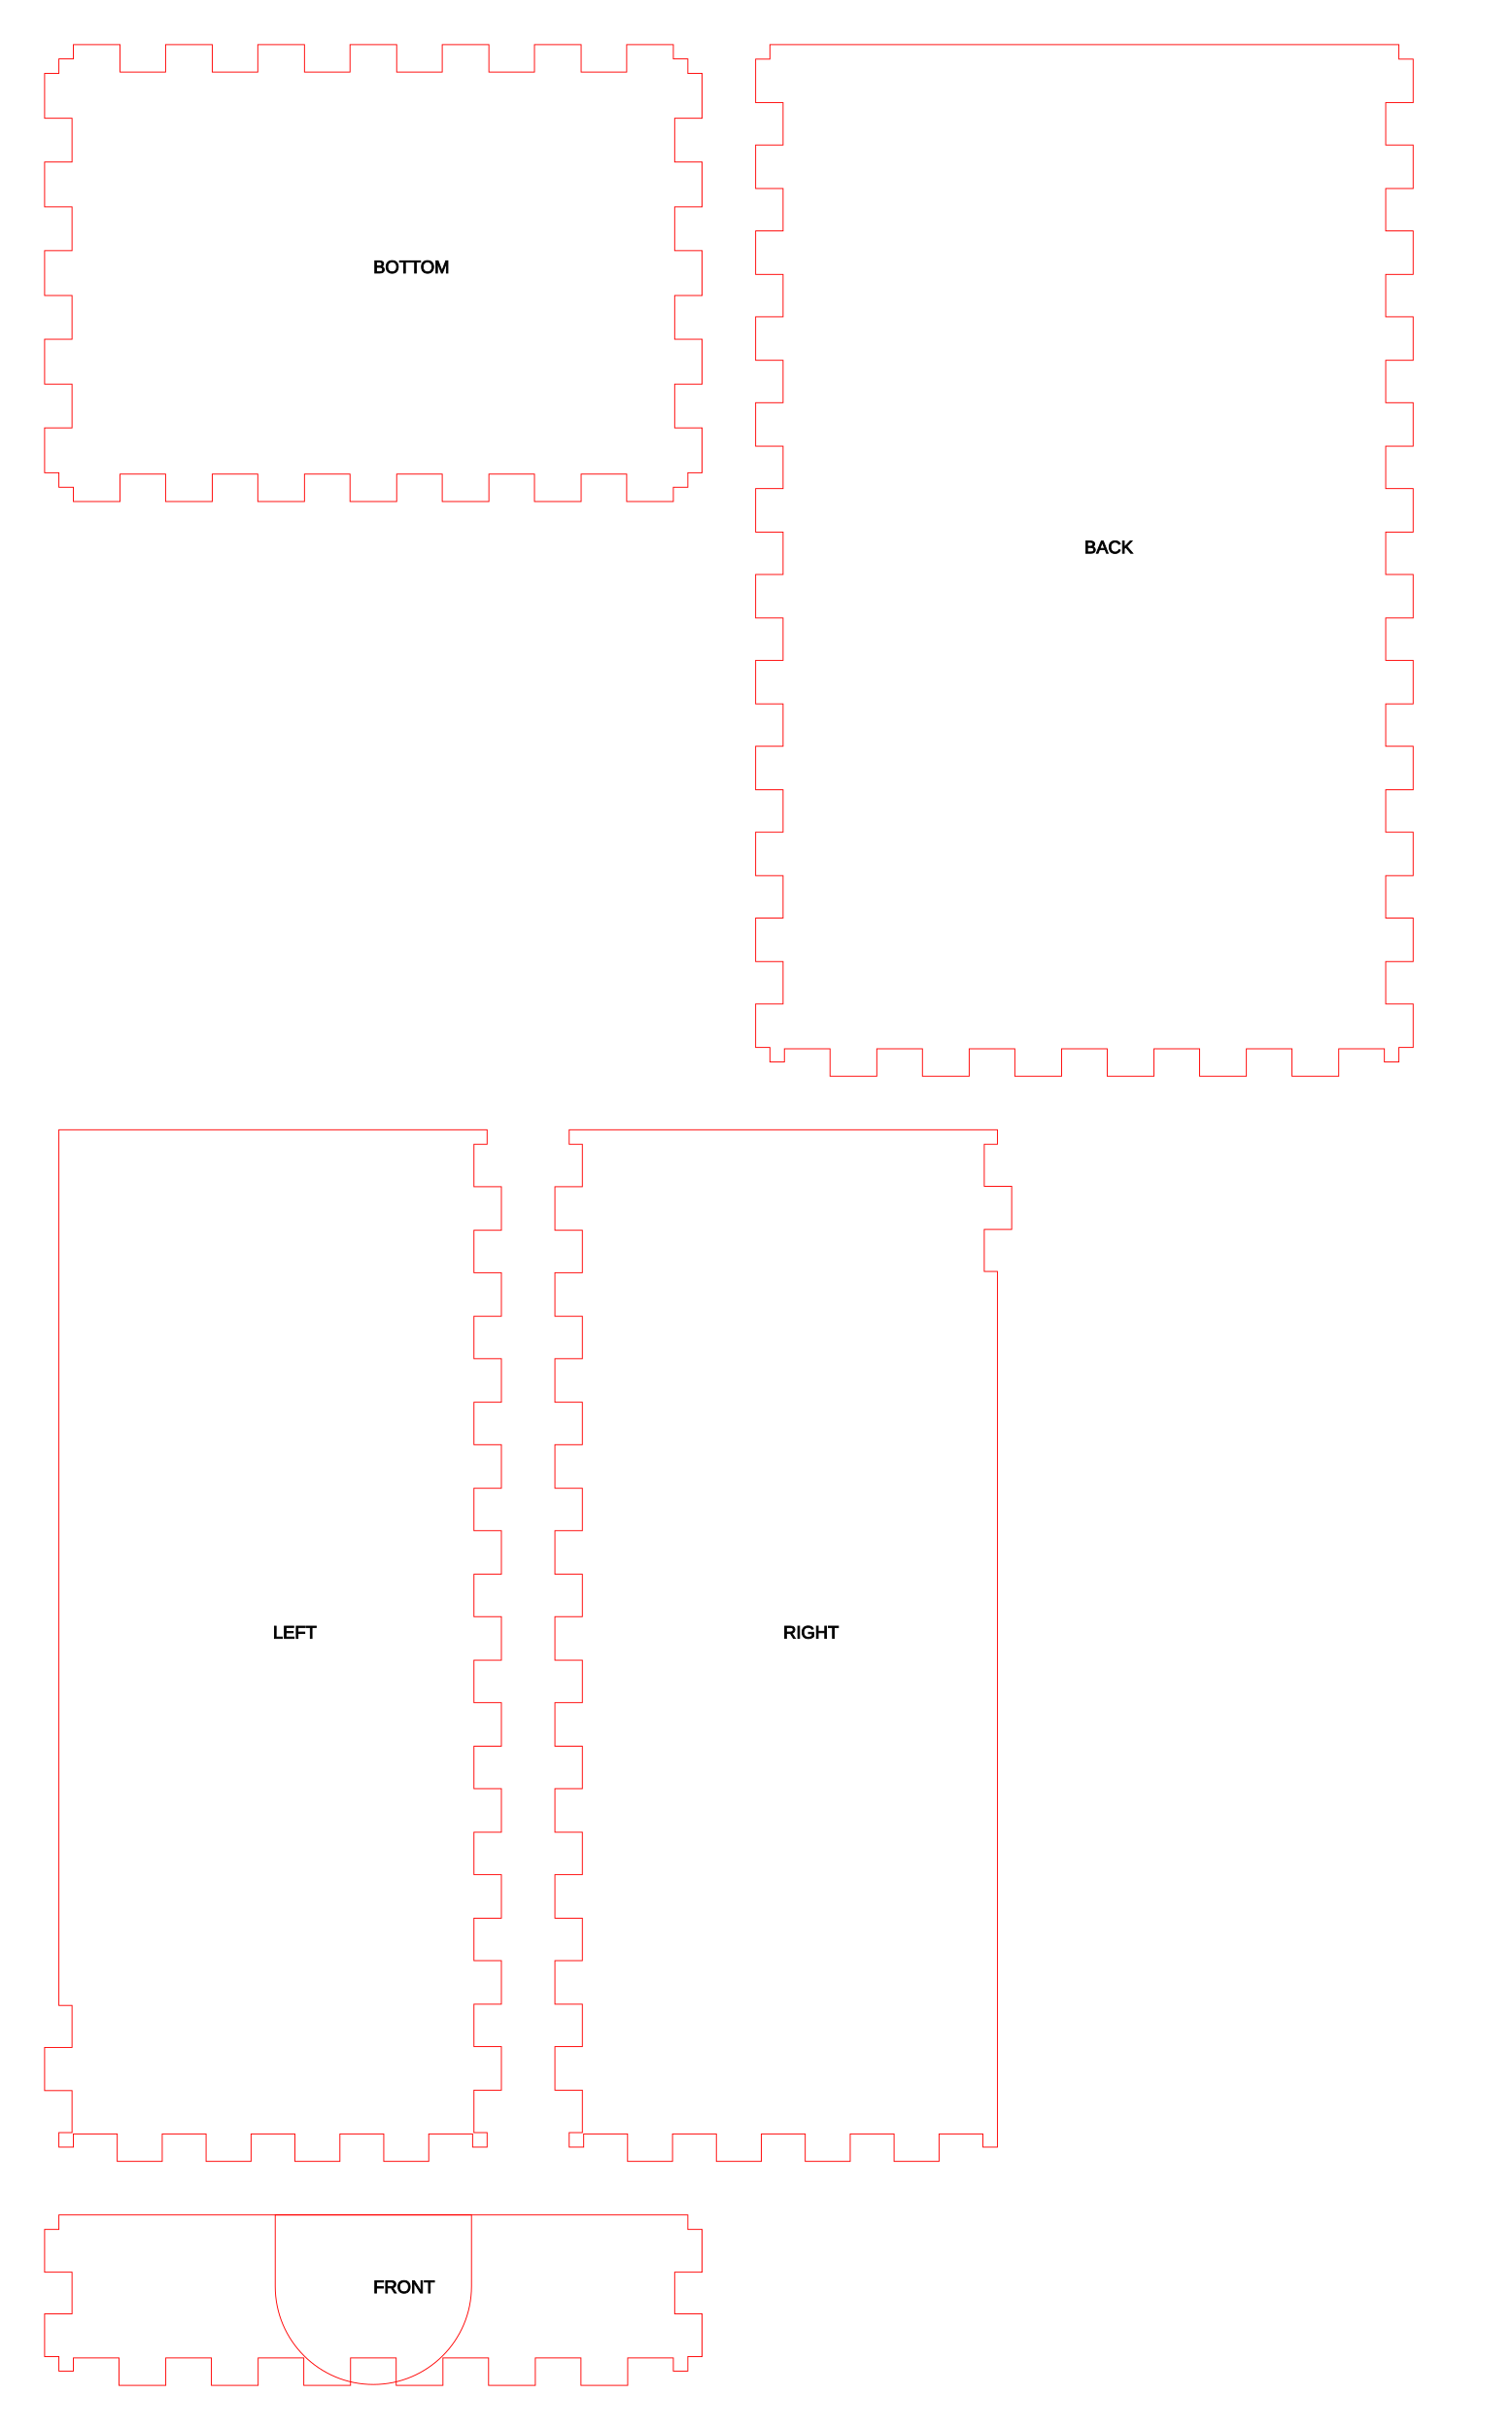
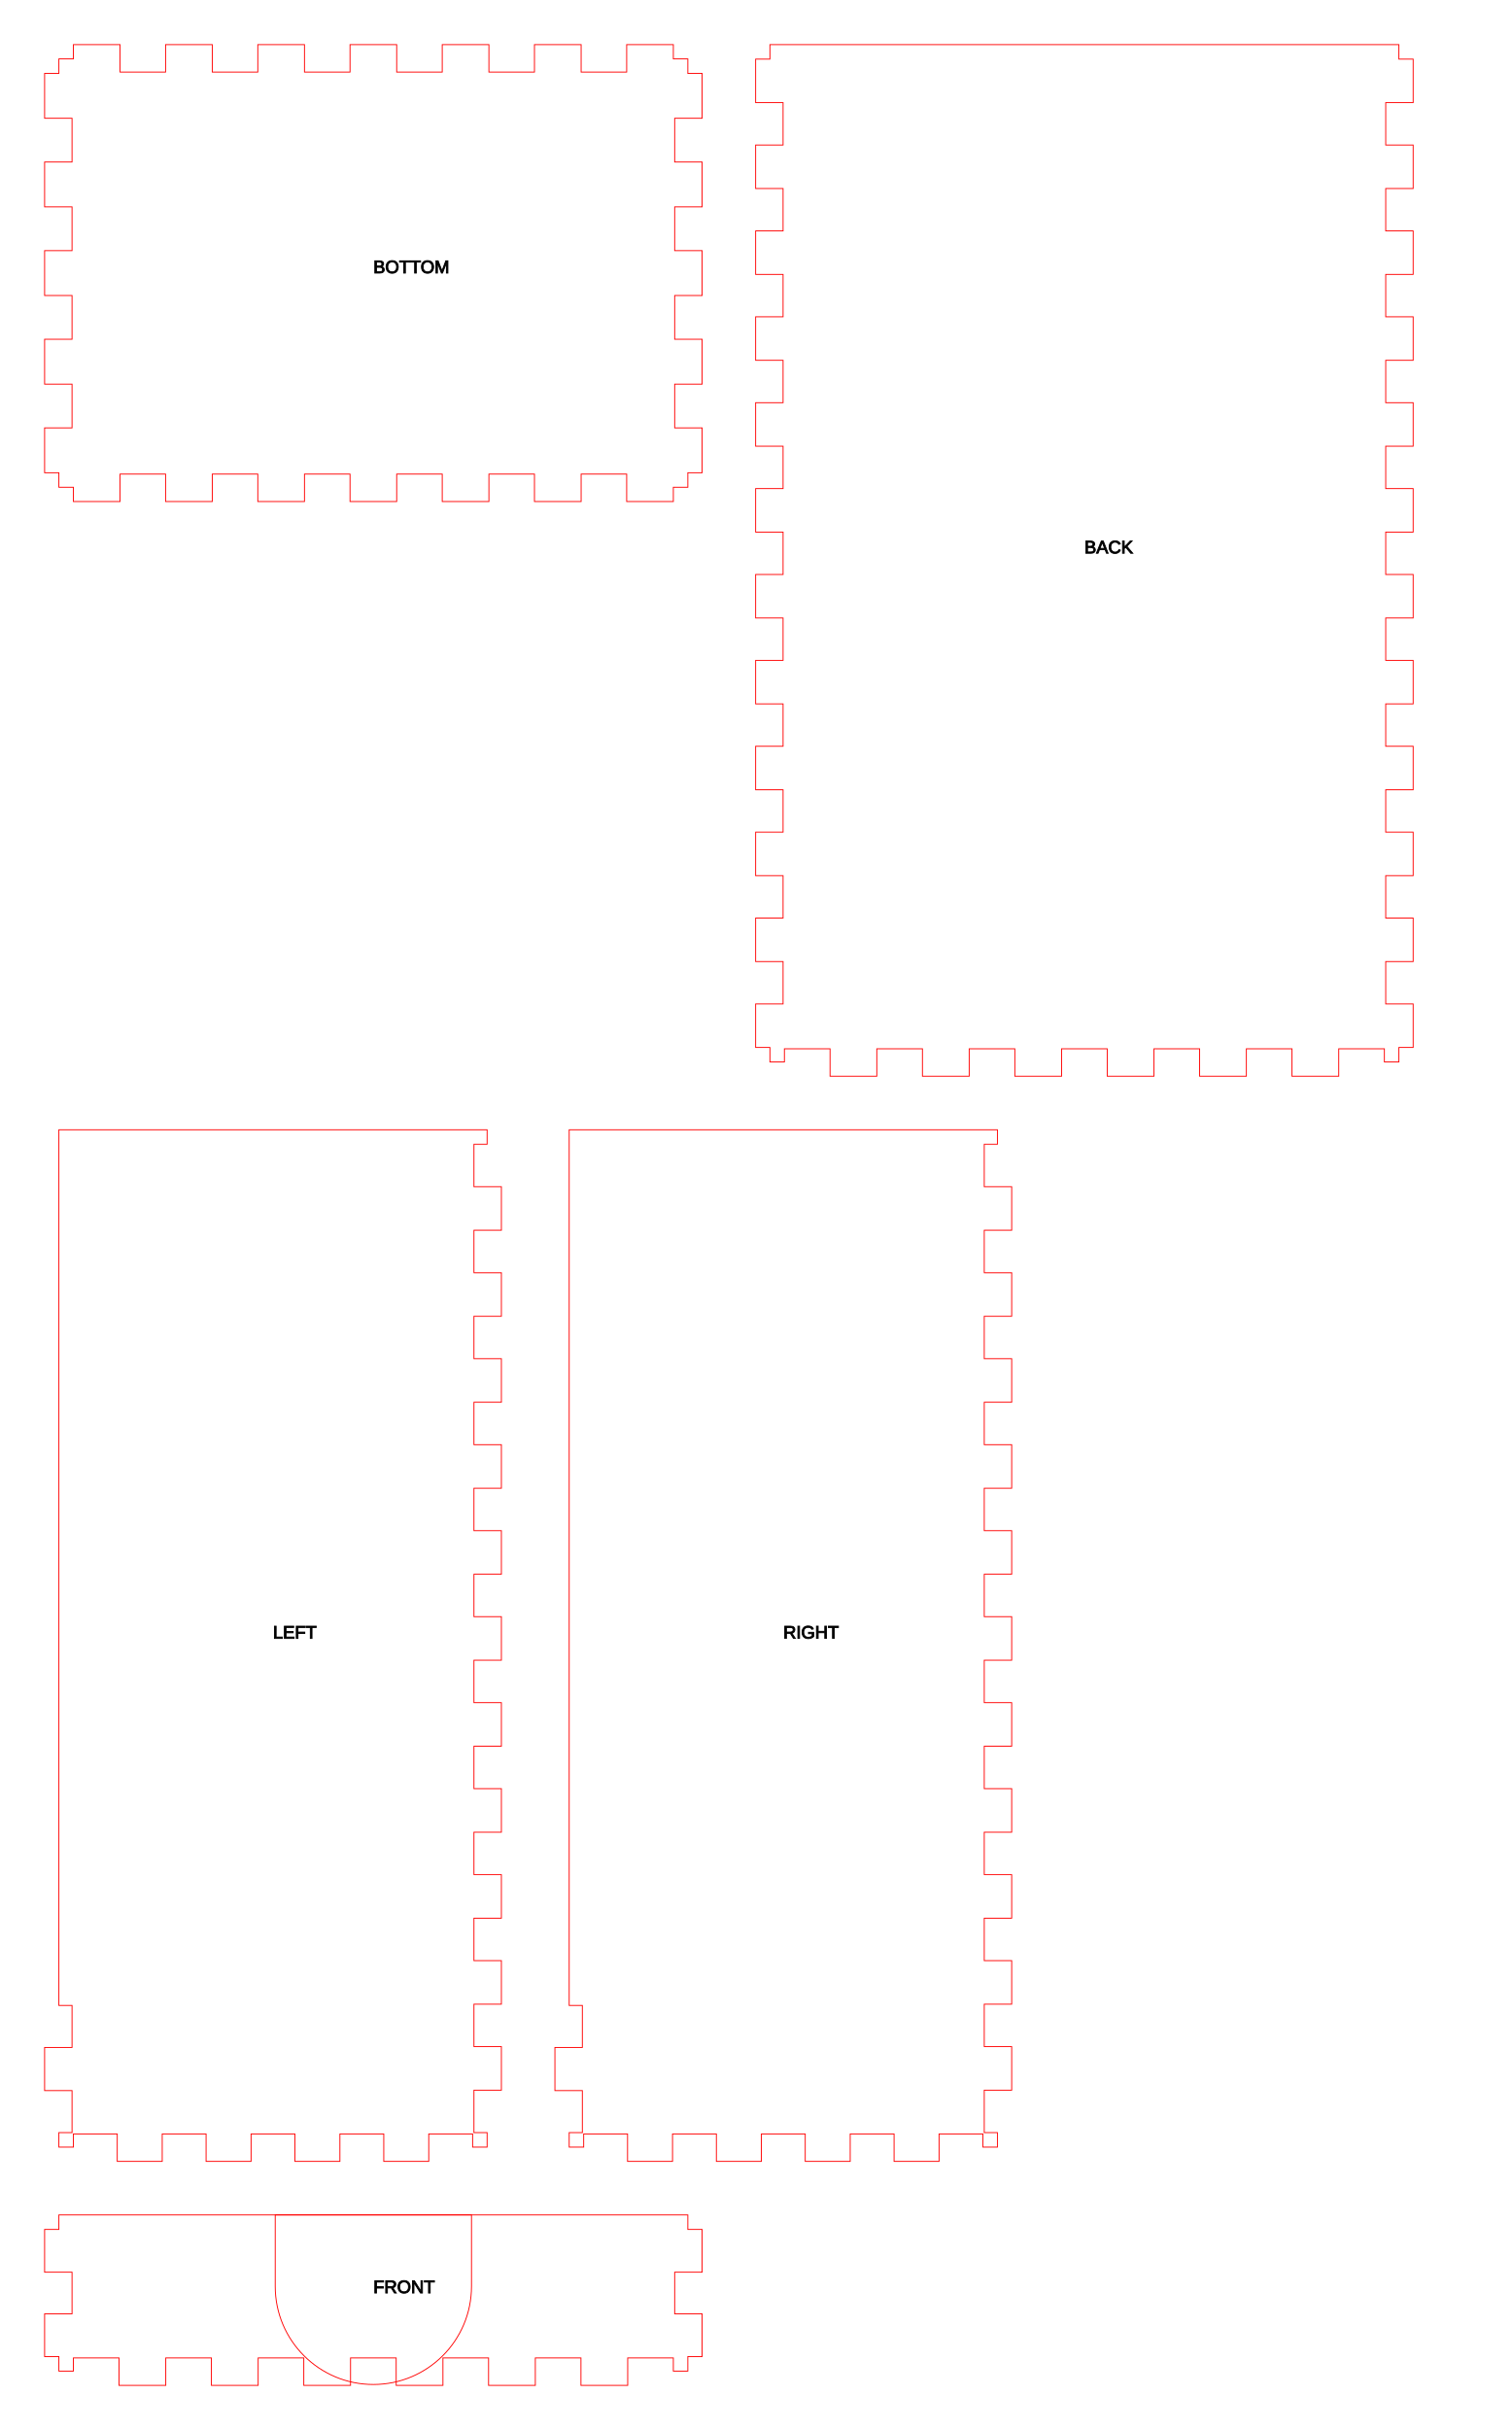
<svg xmlns="http://www.w3.org/2000/svg" width="338.8mm" height="544.6mm" viewBox="0 0 338.8 544.6">
  <style>
    .cut { fill: none; stroke: #ff0000; stroke-width: 0.2; }
    .score { fill: none; stroke: #0000ff; stroke-width: 0.2; stroke-dasharray: 2 2; }
    .engrave { fill: none; stroke: #000000; stroke-width: 0.2; }
    .text { fill: #000000; font-family: Arial, sans-serif; font-size: 4px; }
  </style>
  <g id="CUT" class="cut">
    <g id="BOTTOM" transform="translate(13.2,13.2)">
      <path d="M 0 0 L 3.25 0 L 3.25 -3.2 L 13.711 -3.2 L 13.711 0 L 13.711 2.95 L 23.923 2.95 L 23.923 0 L 23.923 -3.2 L 34.385 -3.2 L 34.385 0 L 34.385 2.95 L 44.596 2.95 L 44.596 0 L 44.596 -3.2 L 55.058 -3.2 L 55.058 0 L 55.058 2.95 L 65.269 2.95 L 65.269 0 L 65.269 -3.2 L 75.731 -3.2 L 75.731 0 L 75.731 2.95 L 85.942 2.95 L 85.942 0 L 85.942 -3.2 L 96.404 -3.2 L 96.404 0 L 96.404 2.95 L 106.615 2.95 L 106.615 0 L 106.615 -3.2 L 117.077 -3.2 L 117.077 0 L 117.077 2.95 L 127.289 2.95 L 127.289 0 L 127.289 -3.2 L 137.75 -3.2 L 137.75 0 L 141 0 L 141 3.25 L 144.2 3.25 L 144.2 13.305 L 141 13.305 L 138.05 13.305 L 138.05 23.111 L 141 23.111 L 144.2 23.111 L 144.2 33.167 L 141 33.167 L 138.05 33.167 L 138.05 42.972 L 141 42.972 L 144.2 42.972 L 144.2 53.028 L 141 53.028 L 138.05 53.028 L 138.05 62.833 L 141 62.833 L 144.2 62.833 L 144.2 72.889 L 141 72.889 L 138.05 72.889 L 138.05 82.695 L 141 82.695 L 144.2 82.695 L 144.2 92.75 L 141 92.75 L 141 96 L 137.75 96 L 137.75 99.2 L 127.289 99.2 L 127.289 96 L 127.289 93.05 L 117.077 93.05 L 117.077 96 L 117.077 99.2 L 106.615 99.2 L 106.615 96 L 106.615 93.05 L 96.404 93.05 L 96.404 96 L 96.404 99.2 L 85.942 99.2 L 85.942 96 L 85.942 93.05 L 75.731 93.05 L 75.731 96 L 75.731 99.2 L 65.269 99.2 L 65.269 96 L 65.269 93.05 L 55.058 93.05 L 55.058 96 L 55.058 99.2 L 44.596 99.2 L 44.596 96 L 44.596 93.05 L 34.385 93.05 L 34.385 96 L 34.385 99.2 L 23.923 99.2 L 23.923 96 L 23.923 93.05 L 13.711 93.05 L 13.711 96 L 13.711 99.2 L 3.25 99.2 L 3.25 96 L 0 96 L 0 92.75 L -3.2 92.75 L -3.2 82.695 L 0 82.695 L 2.95 82.695 L 2.95 72.889 L 0 72.889 L -3.2 72.889 L -3.2 62.833 L 0 62.833 L 2.95 62.833 L 2.95 53.028 L 0 53.028 L -3.2 53.028 L -3.2 42.972 L 0 42.972 L 2.95 42.972 L 2.95 33.167 L 0 33.167 L -3.2 33.167 L -3.2 23.111 L 0 23.111 L 2.95 23.111 L 2.95 13.305 L 0 13.305 L -3.2 13.305 L -3.2 3.25 L 0 3.25 L 0 0 Z" />
    </g>
    <g id="BACK" transform="translate(172.6,10)">
      <path d="M 0 0 L 141 0 L 141 3.25 L 144.2 3.25 L 144.2 13 L 141 13 L 138.05 13 L 138.05 22.5 L 141 22.5 L 144.2 22.5 L 144.2 32.25 L 141 32.25 L 138.05 32.25 L 138.05 41.75 L 141 41.75 L 144.2 41.75 L 144.2 51.5 L 141 51.5 L 138.05 51.5 L 138.05 61 L 141 61 L 144.2 61 L 144.2 70.75 L 141 70.75 L 138.05 70.75 L 138.05 80.25 L 141 80.25 L 144.2 80.25 L 144.2 90 L 141 90 L 138.05 90 L 138.05 99.5 L 141 99.5 L 144.2 99.5 L 144.2 109.25 L 141 109.25 L 138.05 109.25 L 138.05 118.75 L 141 118.75 L 144.2 118.75 L 144.2 128.5 L 141 128.5 L 138.05 128.5 L 138.05 138 L 141 138 L 144.2 138 L 144.2 147.75 L 141 147.75 L 138.05 147.75 L 138.05 157.25 L 141 157.25 L 144.2 157.25 L 144.2 167 L 141 167 L 138.05 167 L 138.05 176.5 L 141 176.5 L 144.2 176.5 L 144.2 186.25 L 141 186.25 L 138.05 186.25 L 138.05 195.75 L 141 195.75 L 144.2 195.75 L 144.2 205.5 L 141 205.5 L 138.05 205.5 L 138.05 215 L 141 215 L 144.2 215 L 144.2 224.75 L 141 224.75 L 141 228 L 137.75 228 L 137.75 225.05 L 127.519 225.05 L 127.519 228 L 127.519 231.2 L 117.038 231.2 L 117.038 228 L 117.038 225.05 L 106.808 225.05 L 106.808 228 L 106.808 231.2 L 96.327 231.2 L 96.327 228 L 96.327 225.05 L 86.096 225.05 L 86.096 228 L 86.096 231.2 L 75.615 231.2 L 75.615 228 L 75.615 225.05 L 65.385 225.05 L 65.385 228 L 65.385 231.2 L 54.904 231.2 L 54.904 228 L 54.904 225.05 L 44.673 225.05 L 44.673 228 L 44.673 231.2 L 34.192 231.2 L 34.192 228 L 34.192 225.05 L 23.962 225.05 L 23.962 228 L 23.962 231.2 L 13.481 231.2 L 13.481 228 L 13.481 225.05 L 3.25 225.05 L 3.25 228 L 0 228 L 0 224.75 L -3.2 224.75 L -3.2 215 L 0 215 L 2.95 215 L 2.95 205.5 L 0 205.5 L -3.2 205.5 L -3.2 195.75 L 0 195.75 L 2.95 195.75 L 2.95 186.25 L 0 186.25 L -3.2 186.25 L -3.2 176.5 L 0 176.5 L 2.95 176.5 L 2.95 167 L 0 167 L -3.2 167 L -3.2 157.25 L 0 157.25 L 2.95 157.25 L 2.95 147.75 L 0 147.75 L -3.2 147.75 L -3.2 138 L 0 138 L 2.95 138 L 2.95 128.5 L 0 128.5 L -3.2 128.5 L -3.2 118.75 L 0 118.75 L 2.95 118.75 L 2.95 109.25 L 0 109.25 L -3.2 109.25 L -3.2 99.5 L 0 99.5 L 2.95 99.5 L 2.95 90 L 0 90 L -3.2 90 L -3.2 80.25 L 0 80.25 L 2.95 80.25 L 2.95 70.75 L 0 70.75 L -3.2 70.75 L -3.2 61 L 0 61 L 2.95 61 L 2.95 51.5 L 0 51.5 L -3.2 51.5 L -3.2 41.75 L 0 41.75 L 2.95 41.75 L 2.95 32.25 L 0 32.25 L -3.2 32.25 L -3.2 22.5 L 0 22.5 L 2.95 22.5 L 2.95 13 L 0 13 L -3.2 13 L -3.2 3.25 L 0 3.25 L 0 0 Z" />
    </g>
    <g id="LEFT" transform="translate(13.2,253.2)">
      <path d="M 0 0 L 96 0 L 96 3.25 L 93.05 3.25 L 93.05 12.761 L 96 12.761 L 99.2 12.761 L 99.2 22.522 L 96 22.522 L 93.05 22.522 L 93.05 32.033 L 96 32.033 L 99.2 32.033 L 99.2 41.793 L 96 41.793 L 93.05 41.793 L 93.05 51.304 L 96 51.304 L 99.2 51.304 L 99.2 61.065 L 96 61.065 L 93.05 61.065 L 93.05 70.576 L 96 70.576 L 99.2 70.576 L 99.2 80.337 L 96 80.337 L 93.05 80.337 L 93.05 89.848 L 96 89.848 L 99.2 89.848 L 99.2 99.609 L 96 99.609 L 93.05 99.609 L 93.05 109.12 L 96 109.12 L 99.2 109.12 L 99.2 118.88 L 96 118.88 L 93.05 118.88 L 93.05 128.391 L 96 128.391 L 99.2 128.391 L 99.2 138.152 L 96 138.152 L 93.05 138.152 L 93.05 147.663 L 96 147.663 L 99.2 147.663 L 99.2 157.424 L 96 157.424 L 93.05 157.424 L 93.05 166.935 L 96 166.935 L 99.2 166.935 L 99.2 176.696 L 96 176.696 L 93.05 176.696 L 93.05 186.207 L 96 186.207 L 99.2 186.207 L 99.2 195.967 L 96 195.967 L 93.05 195.967 L 93.05 205.478 L 96 205.478 L 99.2 205.478 L 99.2 215.239 L 96 215.239 L 93.05 215.239 L 93.05 224.75 L 96 224.75 L 96 228 L 92.75 228 L 92.75 225.05 L 82.917 225.05 L 82.917 228 L 82.917 231.2 L 72.833 231.2 L 72.833 228 L 72.833 225.05 L 63 225.05 L 63 228 L 63 231.2 L 52.917 231.2 L 52.917 228 L 52.917 225.05 L 43.083 225.05 L 43.083 228 L 43.083 231.2 L 33 231.2 L 33 228 L 33 225.05 L 23.167 225.05 L 23.167 228 L 23.167 231.2 L 13.083 231.2 L 13.083 228 L 13.083 225.05 L 3.25 225.05 L 3.25 228 L 0 228 L 0 224.75 L 2.95 224.75 L 2.95 215.334 L 0 215.334 L -3.2 215.334 L -3.2 205.666 L 0 205.666 L 2.95 205.666 L 2.95 196.25 L 0 196.25 L 0 0 Z" />
    </g>
    <g id="RIGHT" transform="translate(127.6,253.2)">
-       <path d="M 0 0 L 96 0 L 96 3.25 L 93.05 3.25 L 93.05 12.666 L 96 12.666 L 99.2 12.666 L 99.2 22.334 L 96 22.334 L 93.05 22.334 L 93.05 31.75 L 96 31.75 L 96 228 L 92.75 228 L 92.75 225.05 L 82.917 225.05 L 82.917 228 L 82.917 231.2 L 72.833 231.2 L 72.833 228 L 72.833 225.05 L 63 225.05 L 63 228 L 63 231.2 L 52.917 231.2 L 52.917 228 L 52.917 225.05 L 43.083 225.05 L 43.083 228 L 43.083 231.2 L 33 231.2 L 33 228 L 33 225.05 L 23.167 225.05 L 23.167 228 L 23.167 231.2 L 13.083 231.2 L 13.083 228 L 13.083 225.05 L 3.25 225.05 L 3.25 228 L 0 228 L 0 224.75 L 2.95 224.75 L 2.95 215.239 L 0 215.239 L -3.2 215.239 L -3.2 205.478 L 0 205.478 L 2.95 205.478 L 2.95 195.967 L 0 195.967 L -3.2 195.967 L -3.2 186.207 L 0 186.207 L 2.95 186.207 L 2.95 176.696 L 0 176.696 L -3.2 176.696 L -3.2 166.935 L 0 166.935 L 2.95 166.935 L 2.95 157.424 L 0 157.424 L -3.2 157.424 L -3.2 147.663 L 0 147.663 L 2.95 147.663 L 2.95 138.152 L 0 138.152 L -3.2 138.152 L -3.2 128.391 L 0 128.391 L 2.95 128.391 L 2.95 118.88 L 0 118.88 L -3.2 118.88 L -3.2 109.12 L 0 109.12 L 2.95 109.12 L 2.95 99.609 L 0 99.609 L -3.2 99.609 L -3.2 89.848 L 0 89.848 L 2.95 89.848 L 2.95 80.337 L 0 80.337 L -3.2 80.337 L -3.2 70.576 L 0 70.576 L 2.95 70.576 L 2.95 61.065 L 0 61.065 L -3.2 61.065 L -3.2 51.304 L 0 51.304 L 2.95 51.304 L 2.95 41.793 L 0 41.793 L -3.2 41.793 L -3.2 32.033 L 0 32.033 L 2.95 32.033 L 2.95 22.522 L 0 22.522 L -3.2 22.522 L -3.2 12.761 L 0 12.761 L 2.95 12.761 L 2.95 3.25 L 0 3.25 L 0 0 Z" />
+       <path d="M 0 0 L 96 0 L 96 3.25 L 93.05 3.25 L 93.05 12.761 L 96 12.761 L 99.2 12.761 L 99.2 22.522 L 96 22.522 L 93.05 22.522 L 93.05 32.033 L 96 32.033 L 99.2 32.033 L 99.2 41.793 L 96 41.793 L 93.05 41.793 L 93.05 51.304 L 96 51.304 L 99.2 51.304 L 99.2 61.065 L 96 61.065 L 93.05 61.065 L 93.05 70.576 L 96 70.576 L 99.2 70.576 L 99.2 80.337 L 96 80.337 L 93.05 80.337 L 93.05 89.848 L 96 89.848 L 99.2 89.848 L 99.2 99.609 L 96 99.609 L 93.05 99.609 L 93.05 109.12 L 96 109.12 L 99.2 109.12 L 99.2 118.88 L 96 118.88 L 93.05 118.88 L 93.05 128.391 L 96 128.391 L 99.2 128.391 L 99.2 138.152 L 96 138.152 L 93.05 138.152 L 93.05 147.663 L 96 147.663 L 99.2 147.663 L 99.2 157.424 L 96 157.424 L 93.05 157.424 L 93.05 166.935 L 96 166.935 L 99.2 166.935 L 99.2 176.696 L 96 176.696 L 93.05 176.696 L 93.05 186.207 L 96 186.207 L 99.2 186.207 L 99.2 195.967 L 96 195.967 L 93.05 195.967 L 93.05 205.478 L 96 205.478 L 99.2 205.478 L 99.2 215.239 L 96 215.239 L 93.05 215.239 L 93.05 224.75 L 96 224.75 L 96 228 L 92.75 228 L 92.75 225.05 L 82.917 225.05 L 82.917 228 L 82.917 231.2 L 72.833 231.2 L 72.833 228 L 72.833 225.05 L 63 225.05 L 63 228 L 63 231.2 L 52.917 231.2 L 52.917 228 L 52.917 225.05 L 43.083 225.05 L 43.083 228 L 43.083 231.2 L 33 231.2 L 33 228 L 33 225.05 L 23.167 225.05 L 23.167 228 L 23.167 231.2 L 13.083 231.2 L 13.083 228 L 13.083 225.05 L 3.25 225.05 L 3.25 228 L 0 228 L 0 224.75 L 2.95 224.75 L 2.95 215.334 L 0 215.334 L -3.2 215.334 L -3.2 205.666 L 0 205.666 L 2.95 205.666 L 2.95 196.25 L 0 196.25 L 0 0 Z" />
    </g>
    <g id="FRONT" transform="translate(13.2,496.4)">
      <path d="M 0 0 L 141 0 L 141 3.25 L 144.2 3.25 L 144.2 12.833 L 141 12.833 L 138.05 12.833 L 138.05 22.167 L 141 22.167 L 144.2 22.167 L 144.2 31.75 L 141 31.75 L 141 35 L 137.75 35 L 137.75 32.05 L 127.519 32.05 L 127.519 35 L 127.519 38.2 L 117.038 38.2 L 117.038 35 L 117.038 32.05 L 106.808 32.05 L 106.808 35 L 106.808 38.2 L 96.327 38.2 L 96.327 35 L 96.327 32.05 L 86.096 32.05 L 86.096 35 L 86.096 38.2 L 75.615 38.2 L 75.615 35 L 75.615 32.05 L 65.385 32.05 L 65.385 35 L 65.385 38.2 L 54.904 38.2 L 54.904 35 L 54.904 32.05 L 44.673 32.05 L 44.673 35 L 44.673 38.2 L 34.192 38.2 L 34.192 35 L 34.192 32.05 L 23.962 32.05 L 23.962 35 L 23.962 38.2 L 13.481 38.2 L 13.481 35 L 13.481 32.05 L 3.25 32.05 L 3.25 35 L 0 35 L 0 31.75 L -3.2 31.75 L -3.2 22.167 L 0 22.167 L 2.95 22.167 L 2.95 12.833 L 0 12.833 L -3.2 12.833 L -3.2 3.25 L 0 3.25 L 0 0 Z" />
      <path d="M 48.5 0 L 48.5 16 A 22 22 0 0 0 92.5 16 L 92.5 0 Z" />
    </g>
  </g>
  <g id="SCORE" class="score">
  </g>
  <g id="ENGRAVE" class="engrave">
    <text class="text" x="83.7" y="61.2">BOTTOM</text>
    <text class="text" x="243.1" y="124">BACK</text>
    <text class="text" x="61.2" y="367.2">LEFT</text>
    <text class="text" x="175.6" y="367.2">RIGHT</text>
    <text class="text" x="83.7" y="513.9">FRONT</text>
  </g>
</svg>
